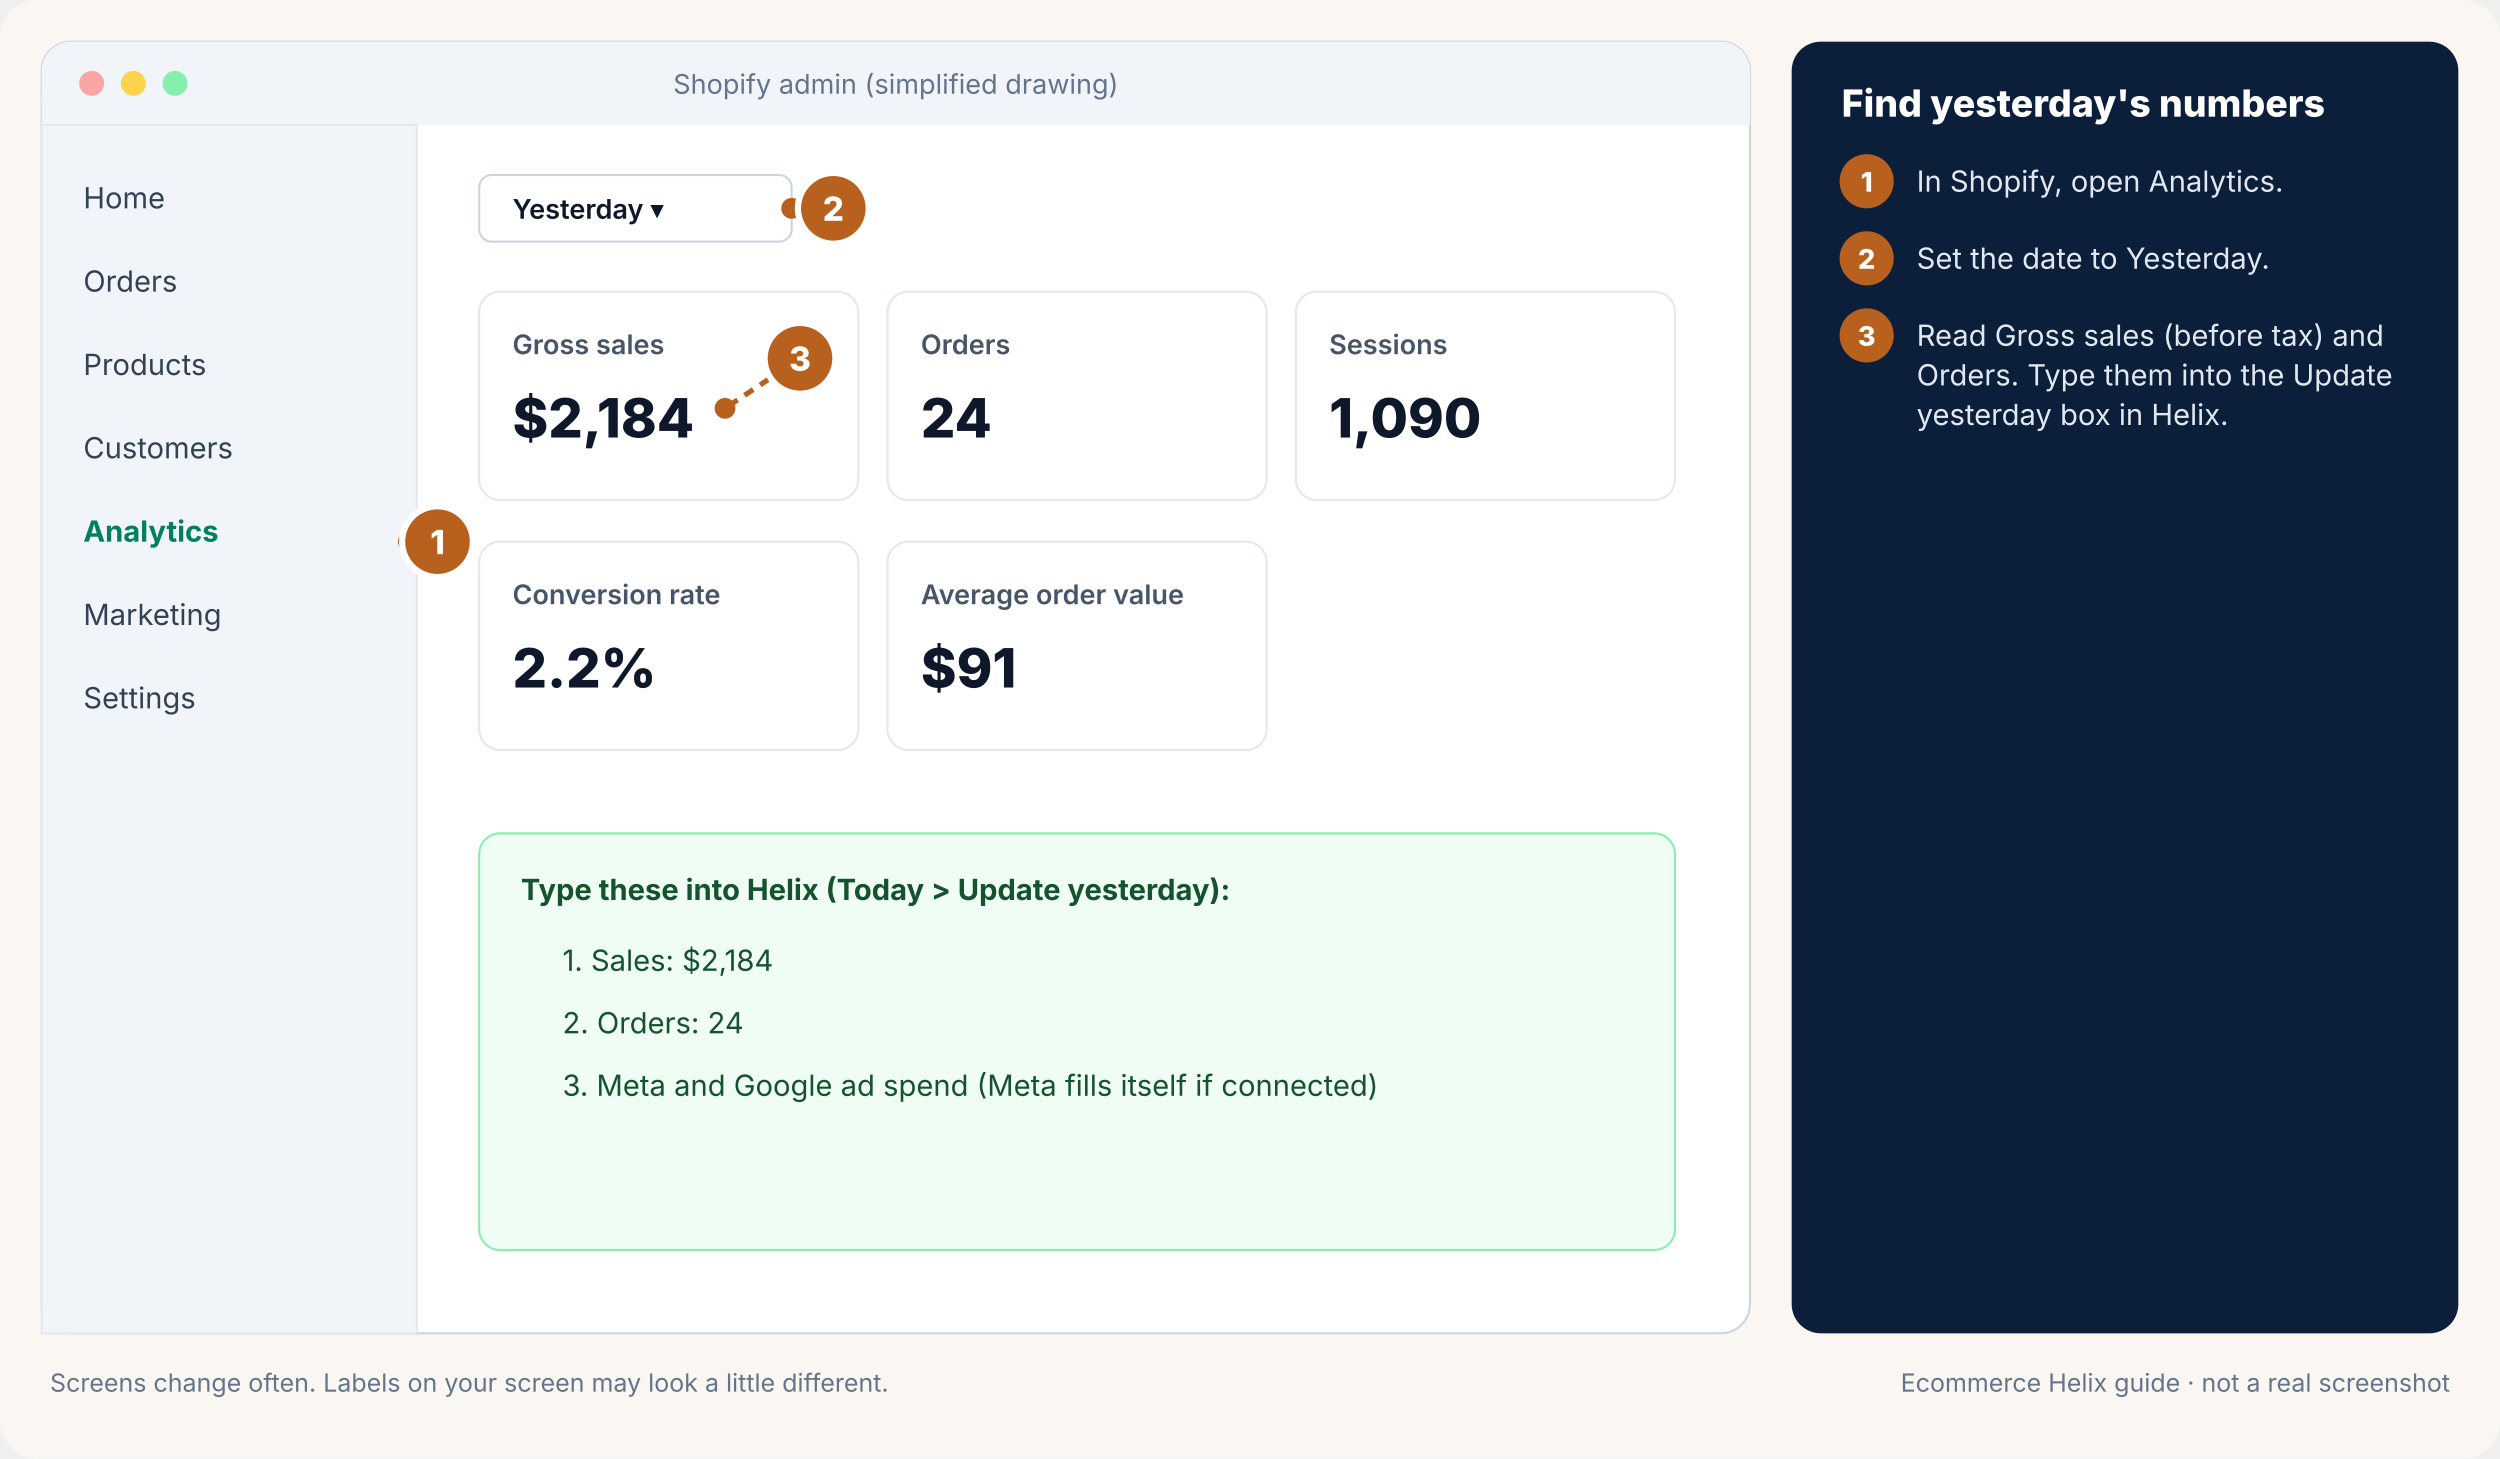
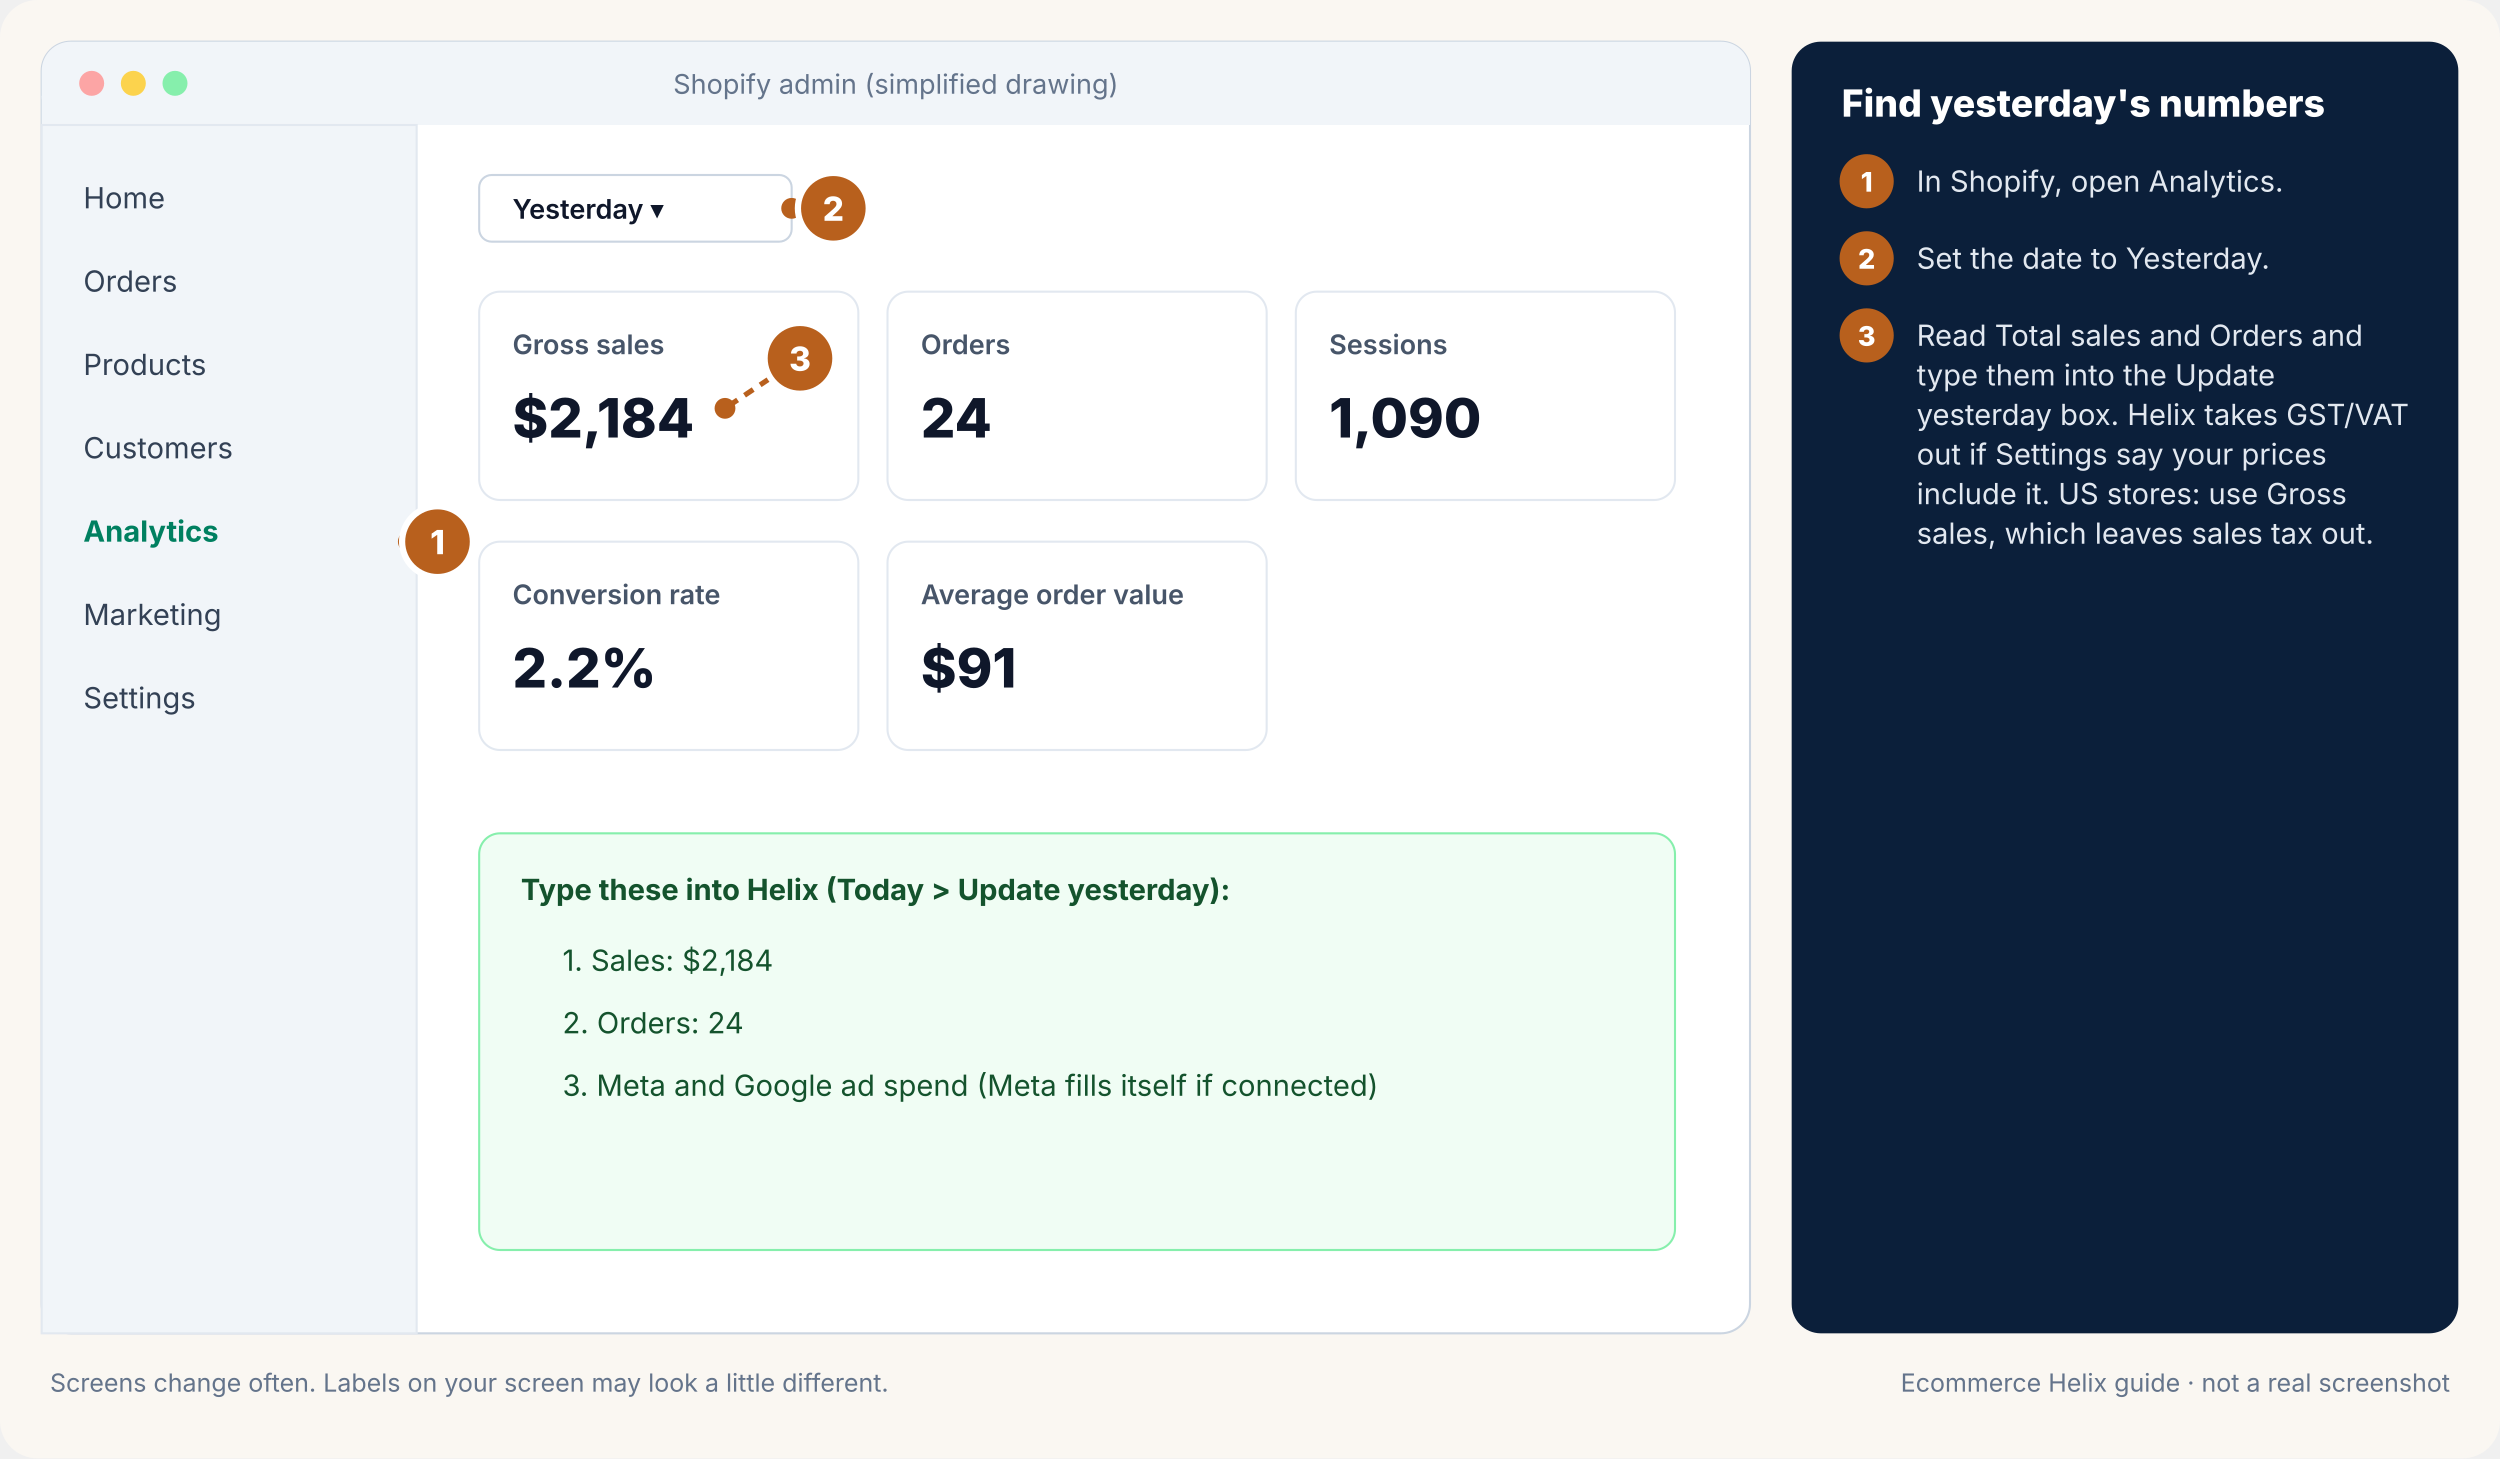
<svg xmlns="http://www.w3.org/2000/svg" viewBox="0 0 1200 700" width="1200" height="700" role="img" aria-label="Find yesterday's numbers" font-family="Inter, -apple-system, Segoe UI, Roboto, Helvetica, Arial, sans-serif">
  <rect width="1200" height="700" rx="18" fill="#faf7f2" />
  <rect x="20" y="20" width="820" height="620" rx="14" fill="#fff" stroke="#cbd5e1" />
  <rect x="20" y="20" width="820" height="40" rx="14" fill="#f1f5f9" />
  <rect x="20" y="46" width="820" height="14" fill="#f1f5f9" />
  <circle cx="44" cy="40" r="6" fill="#fca5a5" />
  <circle cx="64" cy="40" r="6" fill="#fcd34d" />
  <circle cx="84" cy="40" r="6" fill="#86efac" />
  <text x="430" y="45" font-size="13" fill="#64748b" text-anchor="middle">Shopify admin (simplified drawing)</text>
  <rect x="20" y="60" width="180" height="580" rx="0" fill="#f1f5f9" stroke="#e2e8f0" stroke-width="1" />
  <text x="40" y="100" font-size="14" font-weight="400" fill="#334155" text-anchor="start">Home</text>
  <text x="40" y="140" font-size="14" font-weight="400" fill="#334155" text-anchor="start">Orders</text>
  <text x="40" y="180" font-size="14" font-weight="400" fill="#334155" text-anchor="start">Products</text>
  <text x="40" y="220" font-size="14" font-weight="400" fill="#334155" text-anchor="start">Customers</text>
  <text x="40" y="260" font-size="14" font-weight="700" fill="#008060" text-anchor="start">Analytics</text>
  <text x="40" y="300" font-size="14" font-weight="400" fill="#334155" text-anchor="start">Marketing</text>
  <text x="40" y="340" font-size="14" font-weight="400" fill="#334155" text-anchor="start">Settings</text>
  <rect x="230" y="84" width="150" height="32" rx="6" fill="#fff" stroke="#cbd5e1" stroke-width="1" />
  <text x="246" y="105" font-size="13" font-weight="600" fill="#0f172a" text-anchor="start">Yesterday ▾</text>
  <rect x="230" y="140" width="182" height="100" rx="10" fill="#fff" stroke="#e2e8f0" stroke-width="1" />
  <text x="246" y="170" font-size="13" font-weight="600" fill="#475569" text-anchor="start">Gross sales</text>
  <text x="246" y="210" font-size="26" font-weight="800" fill="#0f172a" text-anchor="start">$2,184</text>
  <rect x="426" y="140" width="182" height="100" rx="10" fill="#fff" stroke="#e2e8f0" stroke-width="1" />
  <text x="442" y="170" font-size="13" font-weight="600" fill="#475569" text-anchor="start">Orders</text>
  <text x="442" y="210" font-size="26" font-weight="800" fill="#0f172a" text-anchor="start">24</text>
  <rect x="622" y="140" width="182" height="100" rx="10" fill="#fff" stroke="#e2e8f0" stroke-width="1" />
  <text x="638" y="170" font-size="13" font-weight="600" fill="#475569" text-anchor="start">Sessions</text>
  <text x="638" y="210" font-size="26" font-weight="800" fill="#0f172a" text-anchor="start">1,090</text>
  <rect x="230" y="260" width="182" height="100" rx="10" fill="#fff" stroke="#e2e8f0" stroke-width="1" />
  <text x="246" y="290" font-size="13" font-weight="600" fill="#475569" text-anchor="start">Conversion rate</text>
  <text x="246" y="330" font-size="26" font-weight="800" fill="#0f172a" text-anchor="start">2.2%</text>
  <rect x="426" y="260" width="182" height="100" rx="10" fill="#fff" stroke="#e2e8f0" stroke-width="1" />
  <text x="442" y="290" font-size="13" font-weight="600" fill="#475569" text-anchor="start">Average order value</text>
  <text x="442" y="330" font-size="26" font-weight="800" fill="#0f172a" text-anchor="start">$91</text>
  <rect x="230" y="400" width="574" height="200" rx="10" fill="#f0fdf4" stroke="#86efac" stroke-width="1" />
  <text x="250" y="432" font-size="14" font-weight="700" fill="#14532d" text-anchor="start">Type these into Helix (Today &gt; Update yesterday):</text>
  <text x="270" y="466" font-size="14" font-weight="400" fill="#14532d" text-anchor="start">1. Sales: $2,184</text>
  <text x="270" y="496" font-size="14" font-weight="400" fill="#14532d" text-anchor="start">2. Orders: 24</text>
  <text x="270" y="526" font-size="14" font-weight="400" fill="#14532d" text-anchor="start">3. Meta and Google ad spend (Meta fills itself if connected)</text>
  <line x1="210" y1="260" x2="196" y2="260" stroke="#b8601d" stroke-width="2.5" stroke-dasharray="5 4" />
  <circle cx="196" cy="260" r="5" fill="#b8601d" />
  <circle cx="210" cy="260" r="17" fill="#b8601d" stroke="#fff" stroke-width="3" />
  <text x="210" y="266" font-size="16" font-weight="800" fill="#fff" text-anchor="middle">1</text>
  <line x1="400" y1="100" x2="380" y2="100" stroke="#b8601d" stroke-width="2.5" stroke-dasharray="5 4" />
  <circle cx="380" cy="100" r="5" fill="#b8601d" />
  <circle cx="400" cy="100" r="17" fill="#b8601d" stroke="#fff" stroke-width="3" />
  <text x="400" y="106" font-size="16" font-weight="800" fill="#fff" text-anchor="middle">2</text>
  <line x1="384" y1="172" x2="348" y2="196" stroke="#b8601d" stroke-width="2.5" stroke-dasharray="5 4" />
  <circle cx="348" cy="196" r="5" fill="#b8601d" />
  <circle cx="384" cy="172" r="17" fill="#b8601d" stroke="#fff" stroke-width="3" />
  <text x="384" y="178" font-size="16" font-weight="800" fill="#fff" text-anchor="middle">3</text>
  <rect x="860" y="20" width="320" height="620" rx="14" fill="#0b1f3a" />
  <text x="884" y="56" font-size="18" font-weight="800" fill="#fff">Find yesterday's numbers</text>
  <circle cx="896" cy="87" r="13" fill="#b8601d" />
  <text x="896" y="92" font-size="13" font-weight="800" fill="#fff" text-anchor="middle">1</text>
  <text x="920" y="92" font-size="14" fill="#e2e8f0">In Shopify, open Analytics.</text>
  <circle cx="896" cy="124" r="13" fill="#b8601d" />
  <text x="896" y="129" font-size="13" font-weight="800" fill="#fff" text-anchor="middle">2</text>
  <text x="920" y="129" font-size="14" fill="#e2e8f0">Set the date to Yesterday.</text>
  <circle cx="896" cy="161" r="13" fill="#b8601d" />
  <text x="896" y="166" font-size="13" font-weight="800" fill="#fff" text-anchor="middle">3</text>
-   <text x="920" y="166" font-size="14" fill="#e2e8f0">Read Gross sales (before tax) and</text>
-   <text x="920" y="185" font-size="14" fill="#e2e8f0">Orders. Type them into the Update</text>
-   <text x="920" y="204" font-size="14" fill="#e2e8f0">yesterday box in Helix.</text>
+   <text x="920" y="166" font-size="14" fill="#e2e8f0">Read Total sales and Orders and</text>
+   <text x="920" y="185" font-size="14" fill="#e2e8f0">type them into the Update</text>
+   <text x="920" y="204" font-size="14" fill="#e2e8f0">yesterday box. Helix takes GST/VAT</text>
+   <text x="920" y="223" font-size="14" fill="#e2e8f0">out if Settings say your prices</text>
+   <text x="920" y="242" font-size="14" fill="#e2e8f0">include it. US stores: use Gross</text>
+   <text x="920" y="261" font-size="14" fill="#e2e8f0">sales, which leaves sales tax out.</text>
  <text x="24" y="668" font-size="12" fill="#64748b">Screens change often. Labels on your screen may look a little different.</text>
  <text x="1176" y="668" font-size="12" fill="#64748b" text-anchor="end">Ecommerce Helix guide · not a real screenshot</text>
</svg>
